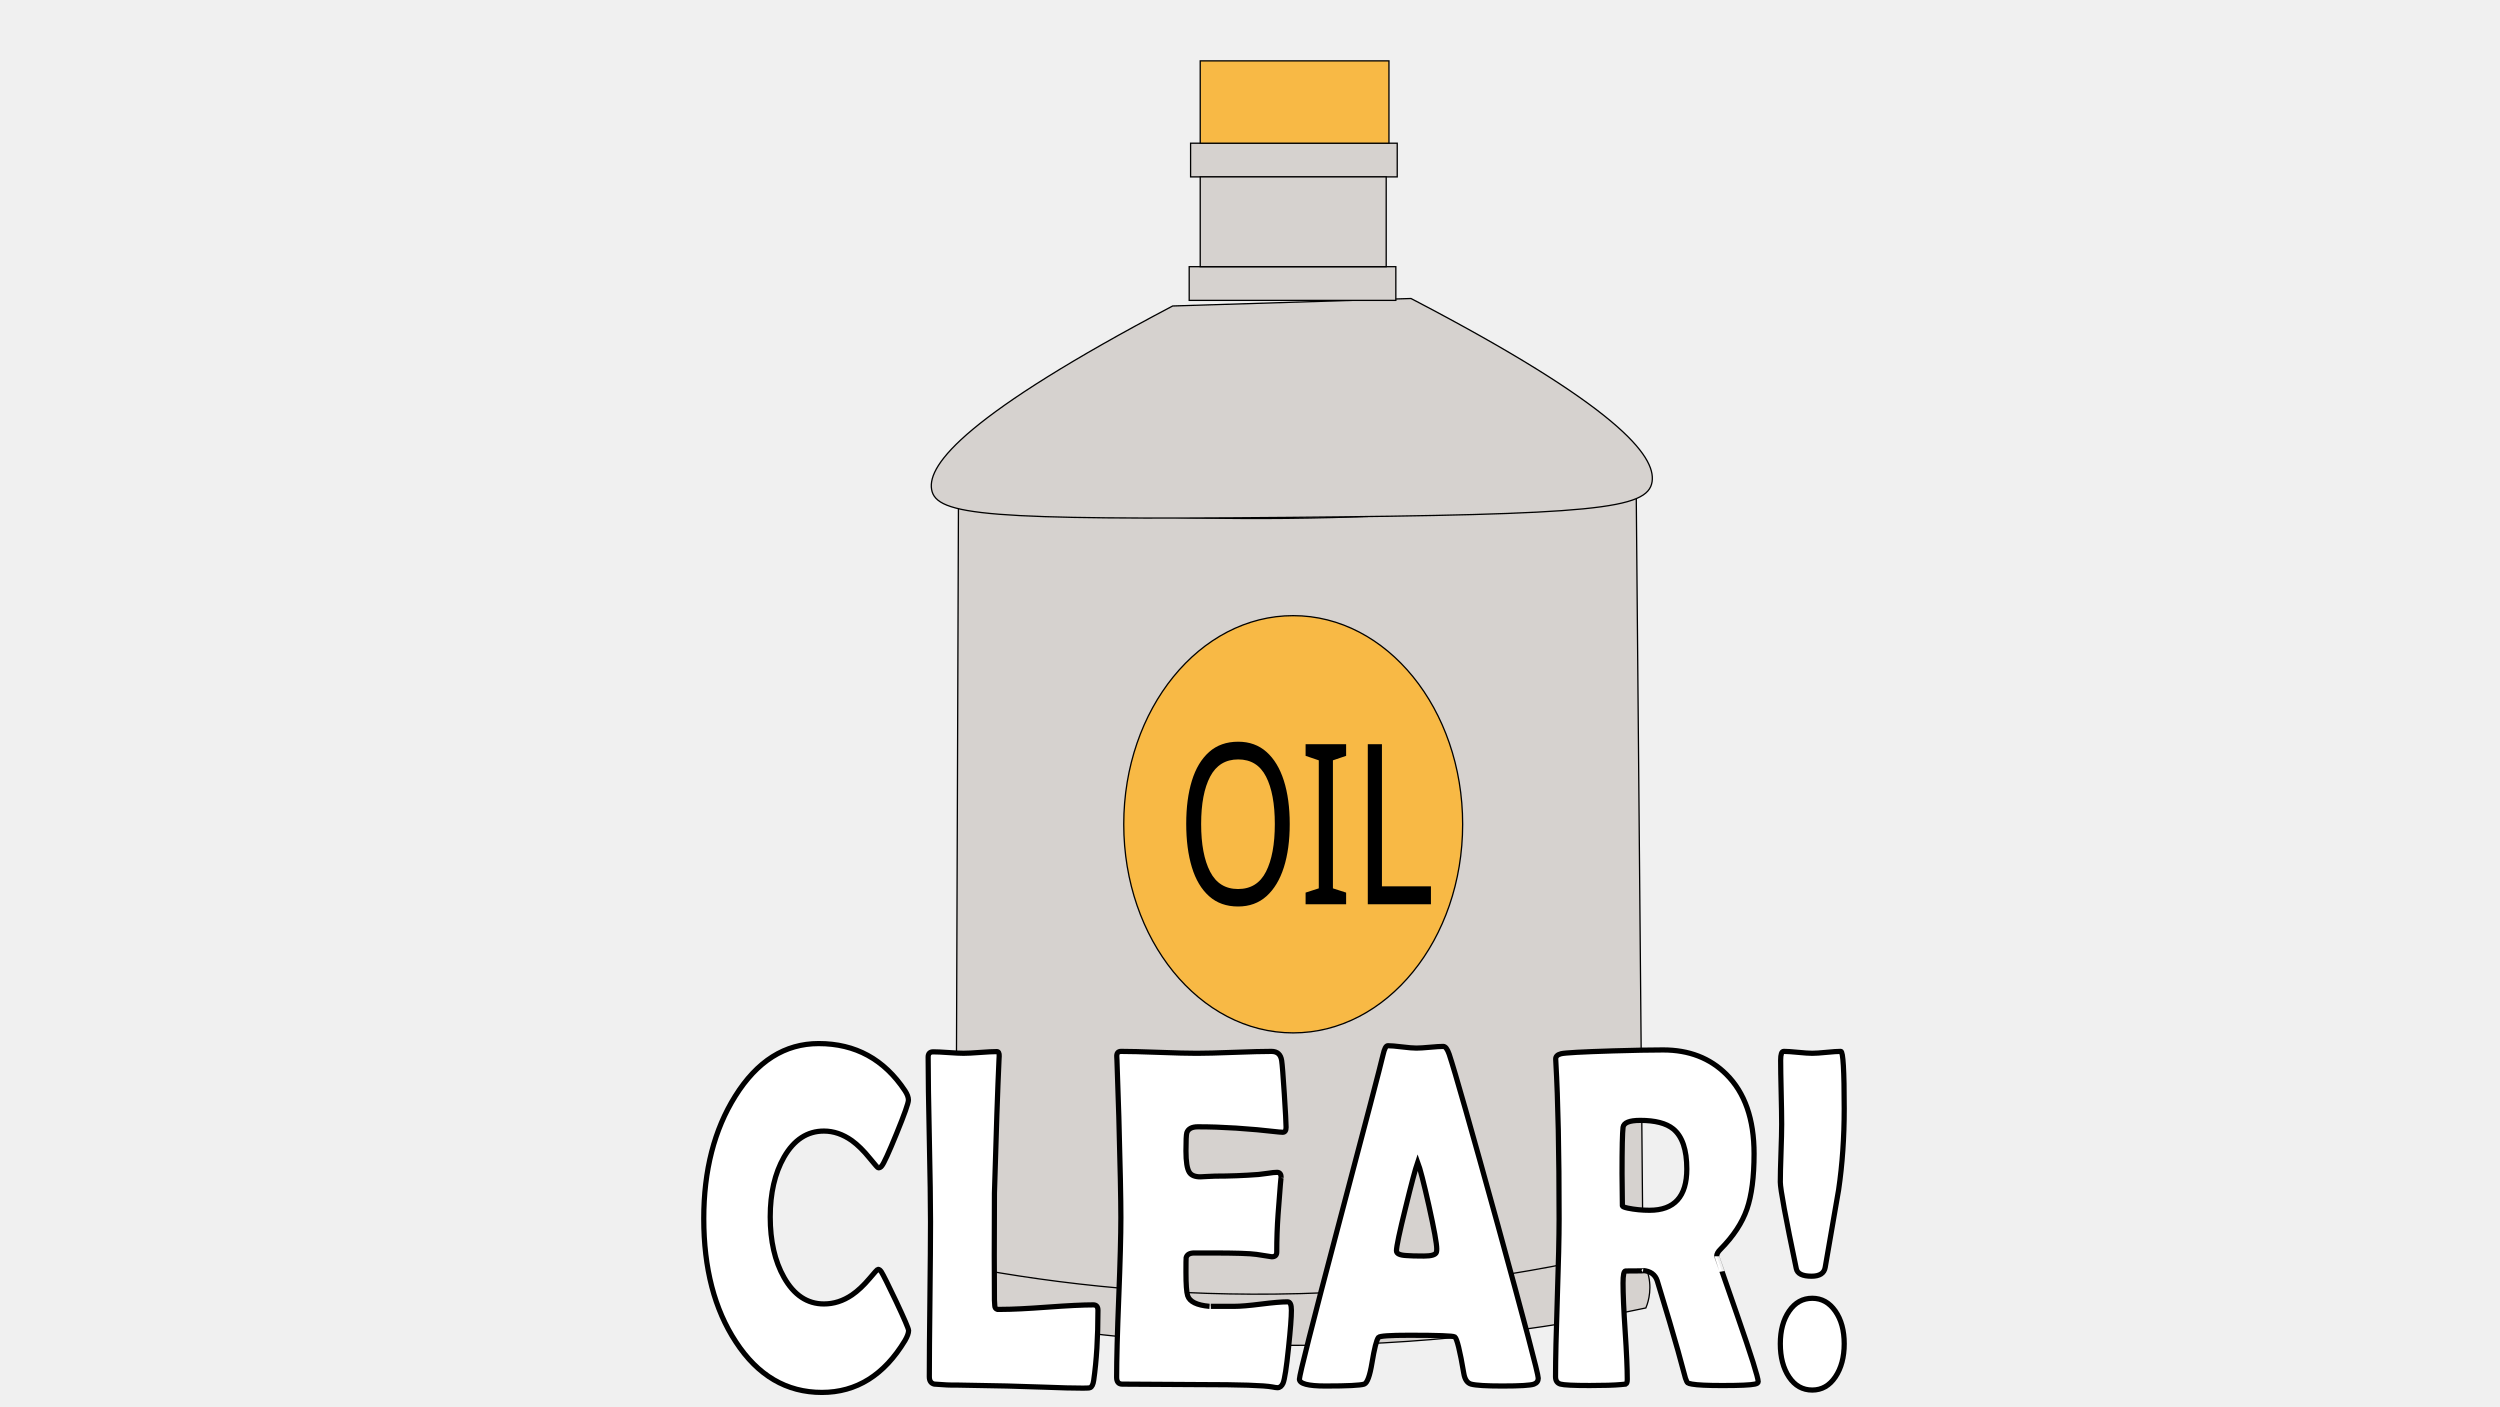
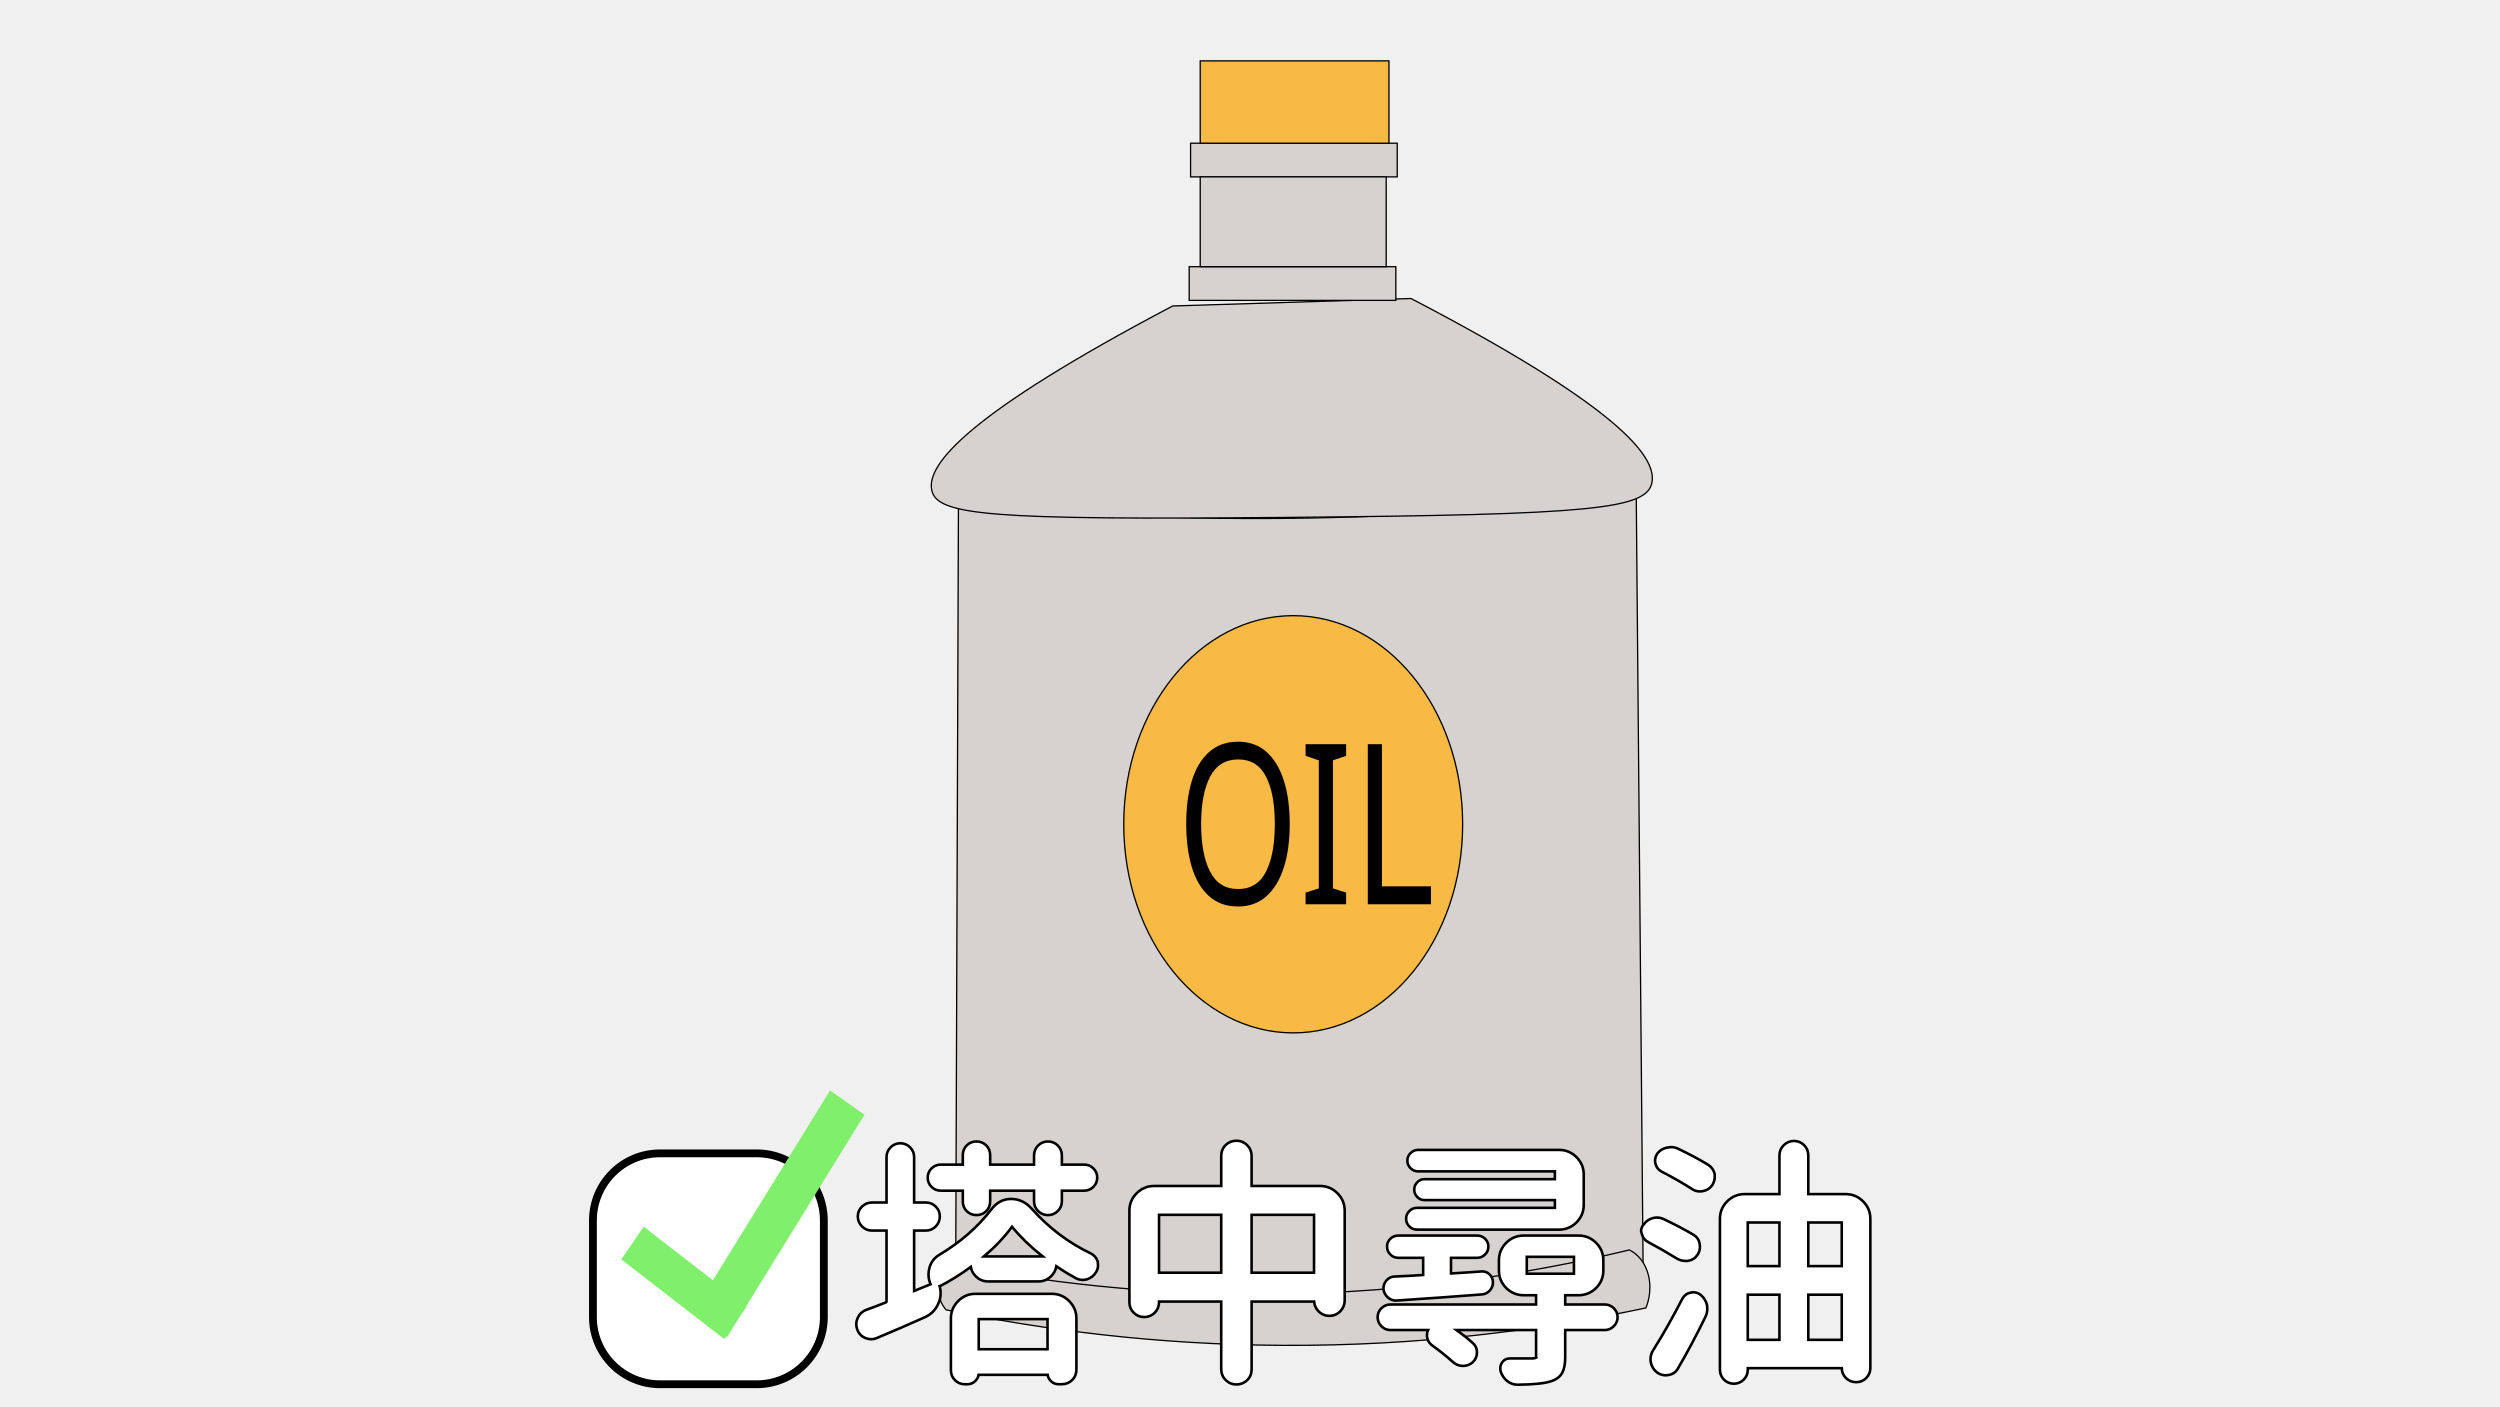
<svg xmlns="http://www.w3.org/2000/svg" version="1.1" id="圖層_1" x="0px" y="0px" viewBox="0 0 1920 1080" style="enable-background:new 0 0 1920 1080;" xml:space="preserve">
  <style type="text/css">
	.st0{fill:#D6D2CF;stroke:#000000;stroke-miterlimit:10;}
	.st1{fill:#F8B945;stroke:#000000;stroke-miterlimit:10;}
	.st2{font-family:'FranklinGothic-Medium';}
	.st3{font-size:172.18px;}
- 	.st4{fill:#FFFFFF;stroke:#000000;stroke-width:4;stroke-miterlimit:10;}
+ 	.st4{fill:#FFFFFF;}
+ 	.st5{fill:none;stroke:#000000;stroke-width:2;stroke-miterlimit:10;}
+ 	.st6{fill:#FFFFFF;stroke:#000000;stroke-width:6;stroke-miterlimit:10;}
+ 	.st7{fill:#7FEF6C;}
</style>
  <g>
    <path class="st0" d="M1261.92,975.76c-72.6,18.33-161.65,33-263.44,33.05c-102.25,0.05-191.68-14.66-264.5-33.05   c0.7-196.39,1.41-392.77,2.11-589.16c77.85,7.9,162.04,12.39,251.81,11.5c96.29-0.96,186.17-8.01,268.73-18.68   C1258.39,578.19,1260.16,776.97,1261.92,975.76z" />
    <path class="st0" d="M1264.03,1004.5c-79.27,16.85-173,29.23-278.25,28.74c-97.3-0.46-184.5-11.83-259.21-27.3   c-0.69-0.75-6.6-7.49-6.35-18.68c0.24-10.33,5.56-16.37,6.35-17.24c72.39,14.53,157.53,24.9,252.87,23.84   c103.57-1.14,195.23-15.5,271.9-33.9c1.01,0.44,11.44,5.31,14.81,20.12C1268.98,992.48,1264.77,1002.77,1264.03,1004.5z" />
    <ellipse class="st1" cx="993.18" cy="633.04" rx="130.14" ry="160.22" />
    <path class="st0" d="M1268.79,370.07c-3.33,20.97-44.21,25.22-280.37,27.3c-229.14,2.02-269.61-1.29-272.97-21.55   C712.27,356.55,742.1,318.49,900.6,235c61.01-1.92,122.03-3.83,183.04-5.75C1242.39,311.95,1271.93,350.33,1268.79,370.07z" />
    <rect x="913.3" y="204.82" class="st0" width="158.7" height="25.87" />
    <rect x="914.37" y="109.98" class="st0" width="158.7" height="25.87" />
    <rect x="921.77" y="135.84" class="st0" width="142.83" height="68.97" />
    <rect x="921.77" y="46.75" class="st1" width="144.95" height="63.23" />
-     <text transform="matrix(0.7006 0 0 1 903.6608 694.4745)" class="st2 st3">OIL</text>
+     <text transform="matrix(0.7006 0 0 1 903.6606 694.4746)" class="st2 st3">OIL</text>
  </g>
  <g>
-     <path class="st4" d="M697.8,1021.84c0,1.94-0.91,4.49-2.74,7.65c-16.02,26.59-37.3,39.89-63.84,39.89   c-27.16,0-49.18-12.93-66.06-38.79c-16.45-25.01-24.67-56.58-24.67-94.71c0-36.91,8.05-68.24,24.15-93.98   c16.8-26.96,38.16-40.43,64.1-40.43c28.2,0,50.31,12.08,66.32,36.24c1.74,2.67,2.61,5.04,2.61,7.1c0,2.31-3.03,10.87-9.07,25.68   c-6.05,14.82-9.86,23.13-11.42,24.95c-0.7,0.97-1.57,1.46-2.61,1.46c-0.44,0-2.61-2.43-6.53-7.29c-4.7-5.83-9.31-10.38-13.84-13.66   c-6.88-4.85-14.01-7.29-21.41-7.29c-12.79,0-23.02,6.68-30.68,20.03c-7.05,12.38-10.58,27.68-10.58,45.9   c0,18.46,3.52,33.94,10.58,46.44c7.66,13.6,17.89,20.4,30.68,20.4c7.57,0,14.75-2.3,21.54-6.92c4.44-3.03,8.96-7.29,13.58-12.75   c3.83-4.61,5.96-6.92,6.4-6.92c0.87,0,1.74,0.67,2.61,2c1.39,2.19,5.18,9.77,11.36,22.77   C694.62,1013.09,697.8,1020.5,697.8,1021.84z" />
-     <path class="st4" d="M831.87,1066.09c-7.49,0-17.23-0.25-29.24-0.73c-15.67-0.49-25.42-0.79-29.24-0.91l-39.04-0.73   c-3.92,0.12-9.53-0.12-16.84-0.73c-2.53-0.61-3.79-2.49-3.79-5.65c0-13.23,0.15-33.06,0.46-59.47c0.3-26.41,0.46-46.23,0.46-59.47   c0-14.08-0.31-35.18-0.91-63.29c-0.61-28.11-0.91-49.2-0.91-63.29c0-2.67,1.31-4.01,3.92-4.01c2.61,0,6.51,0.18,11.68,0.55   c5.18,0.36,9.03,0.55,11.55,0.55c2.87,0,7.14-0.21,12.79-0.64c5.66-0.42,9.92-0.64,12.79-0.64c1.31,0,1.91,1.16,1.83,3.46   l-0.13,2.37c-1.04,22.83-2.22,57.13-3.52,102.9l-0.13,48.08c0,15.54,0.04,26.9,0.13,34.06c0.08,1.46,0.17,2.91,0.26,4.37   c0.09,1.46,0.74,2.37,1.96,2.73c0.09,0,1.22,0,3.39,0c7.83,0,19.56-0.58,35.18-1.73c15.62-1.15,27.35-1.73,35.18-1.73   c2.35,0,3.53,1.4,3.53,4.19c0,20.76-1.09,38.67-3.26,53.73c-0.44,3.16-1.35,5.04-2.74,5.65   C836.79,1065.97,835.01,1066.09,831.87,1066.09z" />
-     <path class="st4" d="M991.8,1006.36c0,5.22-0.74,14.82-2.22,28.78c-1.57,15.18-2.96,24.22-4.18,27.14   c-1.04,2.31-2.48,3.46-4.31,3.46c-0.78,0-2.09-0.18-3.92-0.55c-6.35-1.21-24.89-1.82-55.62-1.82c-6.7,0-16.67-0.06-29.9-0.18   c-13.23-0.12-23.15-0.18-29.77-0.18c-2.87,0-4.31-1.76-4.31-5.28c0-13.6,0.54-34.03,1.63-61.29c1.09-27.26,1.63-47.69,1.63-61.29   c0-13.84-0.52-39.64-1.57-77.41c-0.26-9.71-0.74-24.22-1.44-43.53l-0.13-2.55c-0.18-2.79,0.91-4.19,3.26-4.19   c6.44,0,16.12,0.25,29.05,0.73c12.92,0.49,22.61,0.73,29.05,0.73c6.35,0,15.93-0.24,28.72-0.73c12.79-0.48,22.37-0.73,28.72-0.73   c4.52,0,7.14,2.37,7.83,7.1c0.43,2.79,1.11,11.26,2.02,25.41c0.91,14.15,1.37,22.74,1.37,25.77c0,2.55-0.87,3.83-2.61,3.83   c-0.52,0-1.44-0.06-2.74-0.18c-23.15-2.67-43.95-4.01-62.4-4.01c-4.61,0-7.44,1.52-8.49,4.55c-0.44,1.46-0.65,6.13-0.65,14.02   c0,8.26,0.87,13.72,2.61,16.39c1.48,2.31,4.31,3.46,8.49,3.46c0.87,0,2.57-0.09,5.09-0.27c2.52-0.18,4.61-0.27,6.27-0.27   c10.97,0,22.06-0.42,33.29-1.27c0.96-0.12,3.35-0.42,7.18-0.91c2.96-0.48,5.31-0.73,7.05-0.73c2.09,0,3.13,1.4,3.13,4.19   c0-2.55-0.78,6.74-2.35,27.87c-0.7,9.72-1.04,19.43-1.04,29.14c0,2.43-1.26,3.64-3.79,3.64l-11.75-1.82   c-4.96-0.73-16.28-1.09-33.94-1.09h-13.84c-3.57,0-5.66,1.22-6.27,3.64c-0.09,0.61-0.13,4.37-0.13,11.29   c0,9.23,0.43,15.18,1.3,17.85c1.48,4.62,7.05,7.35,16.71,8.2c-0.17,0,6.18,0,19.06,0c4.61,0,11.47-0.57,20.56-1.73   c9.09-1.15,15.91-1.73,20.43-1.73C990.84,999.8,991.8,1001.98,991.8,1006.36z" />
-     <path class="st4" d="M1181.37,1058.45c0,2.19-1.09,3.71-3.26,4.55c-2.61,0.97-10.71,1.46-24.28,1.46   c-12.45,0-20.45-0.49-24.02-1.46c-2.96-0.85-4.83-3.58-5.61-8.2c-2.96-17.49-5.27-26.83-6.92-28.05   c-1.39-0.85-13.06-1.27-34.99-1.27c-14.8,0-22.67,0.55-23.63,1.64c-1.48,1.94-3.13,8.44-4.96,19.49c-1.65,10.08-3.66,15.54-6,16.39   c-2.96,0.97-12.88,1.46-29.77,1.46c-13.32,0-19.97-1.76-19.97-5.28c0-3.16,9.83-41.95,29.5-116.38   c21.32-80.5,32.9-124.76,34.73-132.77c1.04-4.61,2.26-6.92,3.66-6.92c2.35,0,5.98,0.3,10.9,0.91c4.92,0.61,8.59,0.91,11.03,0.91   c2.35,0,5.81-0.21,10.38-0.64c4.57-0.42,7.98-0.64,10.25-0.64c1.65,0,3.18,2,4.57,6.01c4.26,12.75,16.71,56.46,37.34,131.13   C1171.01,1015.95,1181.37,1055.17,1181.37,1058.45z M1088.8,892.52c-1.83,5.34-4.92,16.94-9.27,34.79   c-4.7,18.94-7.05,30.05-7.05,33.33c0,2.19,2.61,3.4,7.83,3.64c2.7,0.24,7.14,0.36,13.32,0.36c5.75,0,8.92-0.97,9.53-2.91   c0.17-0.61,0.26-1.46,0.26-2.55c0-4.01-2-15.05-6.01-33.15C1093.5,908.55,1090.63,897.38,1088.8,892.52z" />
-     <path class="st4" d="M1350.3,1061.18c0,0.85-0.87,1.46-2.61,1.82c-3.31,0.73-11.62,1.09-24.94,1.09c-11.4,0-19.15-0.36-23.24-1.09   c-1.92-0.36-3-0.67-3.26-0.91c-0.52-0.36-1.13-1.58-1.83-3.64c-1.31-4.74-3.22-11.78-5.75-21.13c-3.39-12.14-8.7-30.05-15.93-53.73   c-1.57-4.74-5.18-7.34-10.84-7.83c2.61,0.24-1.87,0.36-13.45,0.36c-1.31,0-1.96,3.1-1.96,9.29c0,8.26,0.54,20.58,1.63,36.97   c1.09,16.39,1.63,28.72,1.63,36.97c0,2.07-0.39,3.28-1.17,3.64c-1.22,0.12-2.44,0.24-3.66,0.36c-5.14,0.48-13.14,0.73-24.02,0.73   c-12.45,0-19.93-0.36-22.46-1.09c-2.53-0.73-3.79-2.61-3.79-5.65c0-13.36,0.46-33.51,1.37-60.47c0.91-26.96,1.37-47.17,1.37-60.65   c0-51.36-0.83-91.43-2.48-120.21l-0.13-2.55c-0.09-2.06,1.28-3.46,4.11-4.19c2.83-0.73,16.12-1.46,39.88-2.19   c16.1-0.48,28.94-0.73,38.51-0.73c19.84,0,36.03,6.25,48.57,18.76c14.19,14.09,21.28,34.42,21.28,61.01   c0,17.73-1.83,31.87-5.48,42.44s-10.4,20.83-20.24,30.78c-2,1.94-3,3.77-3,5.46c0-0.12,5.31,15.12,15.93,45.72   C1344.99,1041.14,1350.3,1058.02,1350.3,1061.18z M1295.47,897.8c0-14.81-3.48-25.07-10.44-30.78c-5.4-4.37-13.84-6.56-25.33-6.56   c-8.27,0-12.66,1.76-13.19,5.28c-0.52,4.13-0.78,16.03-0.78,35.7c0,2.79,0.04,6.92,0.13,12.39c0.09,5.46,0.13,9.53,0.13,12.2   c0,0.61,1.39,1.22,4.18,1.82c5.31,1.09,10.88,1.64,16.71,1.64C1285.94,929.5,1295.47,918.93,1295.47,897.8z" />
-     <path class="st4" d="M1416.36,851.54c0,22.1-1.44,42.86-4.31,62.29c-3.48,19.92-6.92,39.77-10.31,59.56   c-0.78,4.49-4.27,6.74-10.44,6.74c-7.05,0-10.97-1.94-11.75-5.83c-8.18-38.98-12.27-61.13-12.27-66.48   c0-4.98,0.17-12.38,0.52-22.22c0.35-9.83,0.52-17.24,0.52-22.22c0-5.46-0.13-13.66-0.39-24.59c-0.26-10.93-0.39-19.12-0.39-24.59   c0-4.49,0.78-6.74,2.35-6.74c2.44,0,6.09,0.25,10.97,0.73c4.87,0.49,8.53,0.73,10.97,0.73c2.44,0,6.09-0.24,10.97-0.73   c4.87-0.48,8.53-0.73,10.97-0.73C1415.49,807.47,1416.36,822.16,1416.36,851.54z M1416.36,1032.04c0,10.2-2.26,18.67-6.79,25.41   c-4.53,6.74-10.44,10.11-17.75,10.11c-7.4,0-13.34-3.34-17.82-10.02c-4.48-6.68-6.72-15.18-6.72-25.5c0-10.2,2.26-18.58,6.79-25.13   c4.52-6.56,10.44-9.83,17.75-9.83c7.22,0,13.12,3.28,17.69,9.83C1414.08,1013.46,1416.36,1021.84,1416.36,1032.04z" />
+     <g>
+       <g>
+         <path class="st4" d="M812.94,1063.08c-2.38,0-4.42-0.87-6.04-2.58c-1.3-1.36-2.08-2.92-2.32-4.65h-53.01     c-0.26,1.74-1.08,3.31-2.45,4.69c-1.69,1.69-3.68,2.54-5.91,2.54h-2.34c-2.88,0-5.4-1.05-7.47-3.13     c-2.07-2.07-3.12-4.65-3.12-7.66v-39.65c0-5.21,1.87-9.73,5.57-13.43c3.69-3.69,8.21-5.57,13.43-5.57h58.4     c5.22,0,9.73,1.87,13.43,5.57c3.69,3.69,5.57,8.21,5.57,13.43v39.26c0,3.14-1.08,5.82-3.22,7.96c-2.14,2.14-4.82,3.22-7.96,3.22     L812.94,1063.08L812.94,1063.08z M804.5,1036.23v-23.15h-52.84v23.15H804.5z M669.19,1028.51c-1.56,0-3.12-0.31-4.65-0.93     c-3.04-1.28-5.12-3.52-6.22-6.67c-0.46-1.22-0.7-2.57-0.7-3.98c0-1.59,0.39-3.24,1.16-4.93c1.42-2.99,3.71-5.05,6.82-6.14     c3.97-1.41,8.94-3.3,14.76-5.63l0.11-0.04c0.29-0.1,0.39-0.13,0.39-0.64V945.1h-11.28c-2.88,0-5.43-1.08-7.57-3.22     c-2.14-2.14-3.22-4.72-3.22-7.66c0-2.96,1.09-5.51,3.25-7.59c2.14-2.06,4.68-3.1,7.54-3.1h11.28v-34.91     c0-2.88,1.05-5.39,3.12-7.47c2.08-2.07,4.59-3.13,7.47-3.13c2.88,0,5.39,1.05,7.47,3.12c2.08,2.08,3.13,4.59,3.13,7.47v34.91     h8.94c3.01,0,5.59,1.05,7.66,3.12c2.08,2.08,3.13,4.63,3.13,7.57c0,2.93-1.04,5.5-3.1,7.64c-2.08,2.16-4.67,3.25-7.69,3.25h-8.94     v46.33l12.63-5.09c-1.07-2.52-1.59-5.02-1.59-7.5c0-1.59,0.22-3.26,0.65-4.98c1.18-4.44,3.79-7.87,7.76-10.22     c16.23-9.71,29.64-21.43,39.86-34.84c4.02-5.32,9.13-8.01,15.17-8.01c5.96,0,11.22,2.45,15.64,7.29     c13.18,14.85,28.47,26.45,45.47,34.5c2.59,1.3,4.37,3.32,5.33,6.02l0.07,0.19l0.03,0.2c0.14,1.03,0.21,1.95,0.21,2.82     c0,1.8-0.49,3.52-1.46,5.13c-1.69,2.77-4.04,4.64-6.97,5.56c-1.13,0.33-2.3,0.48-3.53,0.48c-1.76,0-3.53-0.48-5.25-1.42     c-5.12-2.79-10.09-5.83-14.8-9.03c-0.45,2.84-1.77,5.36-3.92,7.52c-2.72,2.72-6.02,4.1-9.81,4.1h-38.67c-3.66,0-6.87-1.35-9.52-4     c-2.06-2.06-3.34-4.46-3.8-7.14c-7.92,5.83-15.94,10.82-23.86,14.84c-0.01,0-0.01,0.01-0.02,0.01c0.01,0.03,0.08,0.26,0.08,0.26     c0.43,1.71,0.65,3.39,0.65,4.98c0,3.18-0.73,6.19-2.18,8.94c-2.13,4.4-5.55,7.68-10.15,9.69c-12.19,5.45-24.49,10.78-36.55,15.83     C672.1,1028.19,670.64,1028.51,669.19,1028.51z M800.78,964.94c-9.21-7.27-17.12-14.93-23.56-22.8     c-5.58,7.71-12.82,15.38-21.54,22.8H800.78z M804.83,933.2c-2.95,0-5.5-1.05-7.57-3.13c-2.07-2.07-3.12-4.58-3.12-7.47v-8.16     h-33.7v8.35c0,2.88-1.02,5.36-3.03,7.37s-4.52,3.03-7.47,3.03c-2.95,0-5.47-1.02-7.47-3.03c-2.01-2-3.03-4.48-3.03-7.37v-8.35     h-16.95c-2.75,0-5.13-0.99-7.08-2.93c-1.94-1.94-2.93-4.33-2.93-7.08s0.99-5.13,2.93-7.08c1.94-1.94,4.33-2.93,7.08-2.93h16.95     v-7.38c0-2.88,1.02-5.36,3.03-7.37s4.52-3.03,7.47-3.03c2.94,0,5.45,1.02,7.47,3.03c2.01,2.02,3.03,4.5,3.03,7.37v7.38h33.7     v-6.98c0-3.01,1.05-5.59,3.12-7.66c2.08-2.07,4.62-3.13,7.57-3.13c2.94,0,5.49,1.05,7.56,3.12c2.08,2.08,3.13,4.66,3.13,7.67     v6.98h17.14c2.75,0,5.13,0.99,7.08,2.93c1.94,1.94,2.93,4.33,2.93,7.08s-0.99,5.13-2.93,7.08c-1.94,1.94-4.33,2.93-7.08,2.93     h-17.14v8.16c0,2.88-1.05,5.4-3.13,7.47C810.33,932.15,807.78,933.2,804.83,933.2z" />
+         <path class="st5" d="M812.94,1063.08c-2.38,0-4.42-0.87-6.04-2.58c-1.3-1.36-2.08-2.92-2.32-4.65h-53.01     c-0.26,1.74-1.08,3.31-2.45,4.69c-1.69,1.69-3.68,2.54-5.91,2.54h-2.34c-2.88,0-5.4-1.05-7.47-3.13     c-2.07-2.07-3.12-4.65-3.12-7.66v-39.65c0-5.21,1.87-9.73,5.57-13.43c3.69-3.69,8.21-5.57,13.43-5.57h58.4     c5.22,0,9.73,1.87,13.43,5.57c3.69,3.69,5.57,8.21,5.57,13.43v39.26c0,3.14-1.08,5.82-3.22,7.96c-2.14,2.14-4.82,3.22-7.96,3.22     L812.94,1063.08L812.94,1063.08z M804.5,1036.23v-23.15h-52.84v23.15H804.5z M669.19,1028.51c-1.56,0-3.12-0.31-4.65-0.93     c-3.04-1.28-5.12-3.52-6.22-6.67c-0.46-1.22-0.7-2.57-0.7-3.98c0-1.59,0.39-3.24,1.16-4.93c1.42-2.99,3.71-5.05,6.82-6.14     c3.97-1.41,8.94-3.3,14.76-5.63l0.11-0.04c0.29-0.1,0.39-0.13,0.39-0.64V945.1h-11.28c-2.88,0-5.43-1.08-7.57-3.22     c-2.14-2.14-3.22-4.72-3.22-7.66c0-2.96,1.09-5.51,3.25-7.59c2.14-2.06,4.68-3.1,7.54-3.1h11.28v-34.91     c0-2.88,1.05-5.39,3.12-7.47c2.08-2.07,4.59-3.13,7.47-3.13c2.88,0,5.39,1.05,7.47,3.12c2.08,2.08,3.13,4.59,3.13,7.47v34.91     h8.94c3.01,0,5.59,1.05,7.66,3.12c2.08,2.08,3.13,4.63,3.13,7.57c0,2.93-1.04,5.5-3.1,7.64c-2.08,2.16-4.67,3.25-7.69,3.25h-8.94     v46.33l12.63-5.09c-1.07-2.52-1.59-5.02-1.59-7.5c0-1.59,0.22-3.26,0.65-4.98c1.18-4.44,3.79-7.87,7.76-10.22     c16.23-9.71,29.64-21.43,39.86-34.84c4.02-5.32,9.13-8.01,15.17-8.01c5.96,0,11.22,2.45,15.64,7.29     c13.18,14.85,28.47,26.45,45.47,34.5c2.59,1.3,4.37,3.32,5.33,6.02l0.07,0.19l0.03,0.2c0.14,1.03,0.21,1.95,0.21,2.82     c0,1.8-0.49,3.52-1.46,5.13c-1.69,2.77-4.04,4.64-6.97,5.56c-1.13,0.33-2.3,0.48-3.53,0.48c-1.76,0-3.53-0.48-5.25-1.42     c-5.12-2.79-10.09-5.83-14.8-9.03c-0.45,2.84-1.77,5.36-3.92,7.52c-2.72,2.72-6.02,4.1-9.81,4.1h-38.67c-3.66,0-6.87-1.35-9.52-4     c-2.06-2.06-3.34-4.46-3.8-7.14c-7.92,5.83-15.94,10.82-23.86,14.84c-0.01,0-0.01,0.01-0.02,0.01c0.01,0.03,0.08,0.26,0.08,0.26     c0.43,1.71,0.65,3.39,0.65,4.98c0,3.18-0.73,6.19-2.18,8.94c-2.13,4.4-5.55,7.68-10.15,9.69c-12.19,5.45-24.49,10.78-36.55,15.83     C672.1,1028.19,670.64,1028.51,669.19,1028.51z M800.78,964.94c-9.21-7.27-17.12-14.93-23.56-22.8     c-5.58,7.71-12.82,15.38-21.54,22.8H800.78z M804.83,933.2c-2.95,0-5.5-1.05-7.57-3.13c-2.07-2.07-3.12-4.58-3.12-7.47v-8.16     h-33.7v8.35c0,2.88-1.02,5.36-3.03,7.37s-4.52,3.03-7.47,3.03c-2.95,0-5.47-1.02-7.47-3.03c-2.01-2-3.03-4.48-3.03-7.37v-8.35     h-16.95c-2.75,0-5.13-0.99-7.08-2.93c-1.94-1.94-2.93-4.33-2.93-7.08s0.99-5.13,2.93-7.08c1.94-1.94,4.33-2.93,7.08-2.93h16.95     v-7.38c0-2.88,1.02-5.36,3.03-7.37s4.52-3.03,7.47-3.03c2.94,0,5.45,1.02,7.47,3.03c2.01,2.02,3.03,4.5,3.03,7.37v7.38h33.7     v-6.98c0-3.01,1.05-5.59,3.12-7.66c2.08-2.07,4.62-3.13,7.57-3.13c2.94,0,5.49,1.05,7.56,3.12c2.08,2.08,3.13,4.66,3.13,7.67     v6.98h17.14c2.75,0,5.13,0.99,7.08,2.93c1.94,1.94,2.93,4.33,2.93,7.08s-0.99,5.13-2.93,7.08c-1.94,1.94-4.33,2.93-7.08,2.93     h-17.14v8.16c0,2.88-1.05,5.4-3.13,7.47C810.33,932.15,807.78,933.2,804.83,933.2z" />
+       </g>
+       <g>
+         <path class="st4" d="M949.56,1063.28c-3.21,0-5.98-1.15-8.25-3.42s-3.42-5.08-3.42-8.35V999.6h-47.76v0.54     c0,3.14-1.12,5.85-3.32,8.06c-2.2,2.2-4.91,3.32-8.05,3.32c-3.15,0-5.86-1.12-8.06-3.32s-3.32-4.91-3.32-8.05v-70.31     c0-5.21,1.87-9.73,5.57-13.43c3.69-3.69,8.21-5.57,13.43-5.57h51.52v-23c0-3.41,1.16-6.26,3.44-8.47c2.27-2.19,5.03-3.3,8.23-3.3     c3.2,0,5.98,1.15,8.25,3.42c2.27,2.27,3.42,5.08,3.42,8.35v23h52.49c5.22,0,9.73,1.87,13.43,5.57c3.69,3.69,5.57,8.21,5.57,13.43     v68.95c0,3.13-1.14,5.89-3.39,8.23c-2.27,2.35-5.09,3.54-8.37,3.54c-3.29,0-6.1-1.19-8.37-3.54c-2.05-2.12-3.18-4.61-3.37-7.4     h-47.98v51.91c0,3.41-1.16,6.26-3.44,8.47C955.52,1062.17,952.75,1063.28,949.56,1063.28z M1009.18,977.44V933h-47.95v44.44     H1009.18z M937.89,977.44V933h-47.76v44.44H937.89z" />
+         <path class="st5" d="M949.56,1063.28c-3.21,0-5.98-1.15-8.25-3.42s-3.42-5.08-3.42-8.35V999.6h-47.76v0.54     c0,3.14-1.12,5.85-3.32,8.06c-2.2,2.2-4.91,3.32-8.05,3.32c-3.15,0-5.86-1.12-8.06-3.32s-3.32-4.91-3.32-8.05v-70.31     c0-5.21,1.87-9.73,5.57-13.43c3.69-3.69,8.21-5.57,13.43-5.57h51.52v-23c0-3.41,1.16-6.26,3.44-8.47c2.27-2.19,5.03-3.3,8.23-3.3     c3.2,0,5.98,1.15,8.25,3.42c2.27,2.27,3.42,5.08,3.42,8.35v23h52.49c5.22,0,9.73,1.87,13.43,5.57c3.69,3.69,5.57,8.21,5.57,13.43     v68.95c0,3.13-1.14,5.89-3.39,8.23c-2.27,2.35-5.09,3.54-8.37,3.54c-3.29,0-6.1-1.19-8.37-3.54c-2.05-2.12-3.18-4.61-3.37-7.4     h-47.98v51.91c0,3.41-1.16,6.26-3.44,8.47C955.52,1062.17,952.75,1063.28,949.56,1063.28z M1009.18,977.44V933h-47.95v44.44     H1009.18z M937.89,977.44V933h-47.76v44.44H937.89z" />
+       </g>
+       <g>
+         <path class="st4" d="M1165.48,1063.47c-2.93,0-5.58-0.94-7.89-2.78c-2.24-1.79-3.89-4.12-4.92-6.93     c-0.86-2.57-0.58-5.02,0.78-7.14c1.41-2.2,3.54-3.36,6.18-3.36h17.7c1.67-0.13,2.18-0.4,2.26-0.45     c-0.01-0.01,0.12-0.29,0.12-1.06v-20.27h-61.04c4.71,3.4,8.88,6.75,12.44,10c2.1,1.78,3.19,4.13,3.19,6.95     c0,3.17-1.14,5.84-3.38,7.91l-0.13,0.11c-2.18,1.71-4.56,2.58-7.09,2.58h-0.7c-2.81-0.16-5.33-1.26-7.5-3.27     c-4.48-4.09-9.74-8.31-15.63-12.54c-2.64-1.98-3.96-4.62-3.96-7.88c0-1.4,0.3-2.69,0.88-3.86h-28.96c-2.62,0-4.94-0.99-6.88-2.93     s-2.93-4.29-2.93-6.98c0-2.7,1-5.03,2.96-6.91c1.95-1.86,4.25-2.8,6.85-2.8h111.87v-7.13h-9.52c-5.21,0-9.73-1.87-13.43-5.57     s-5.57-8.21-5.57-13.43v-7.81c0-5.21,1.87-9.73,5.57-13.43s8.21-5.57,13.43-5.57h42.19c5.21,0,9.73,1.87,13.43,5.57     s5.57,8.21,5.57,13.43v7.81c0,5.21-1.87,9.73-5.57,13.43s-8.21,5.57-13.43,5.57h-10.3v7.13h30.42c2.6,0,4.91,0.94,6.85,2.8     c1.97,1.89,2.96,4.21,2.96,6.91c0,2.69-0.99,5.04-2.93,6.98c-1.94,1.94-4.26,2.93-6.88,2.93h-30.42v20.85     c0,5.05-0.71,8.9-2.17,11.75c-1.54,3-4.29,5.2-8.16,6.54c-4.92,1.78-13.44,2.71-26.02,2.84h-0.01h-0.23L1165.48,1063.47     L1165.48,1063.47z M1208.79,978.22v-12.99h-36.23v12.99H1208.79z M1072,998.84c-2.24,0-4.29-0.8-6.08-2.37     c-1.93-1.69-3.08-3.78-3.4-6.22l-0.01-0.13c-0.17-2.47,0.58-4.72,2.22-6.69c1.67-2,3.89-3.06,6.42-3.06     c8.7-0.39,16.05-0.78,21.74-1.17c0.03,0,0.06-0.01,0.08-0.01c0-0.04,0.01-0.08,0.01-0.14v-13.04h-19.09     c-2.37,0-4.42-0.85-6.1-2.54c-1.68-1.68-2.54-3.73-2.54-6.1c0-2.38,0.87-4.41,2.57-6.04c1.68-1.6,3.72-2.41,6.07-2.41h60.55     c2.34,0,4.38,0.81,6.06,2.4c1.71,1.63,2.58,3.66,2.58,6.04c0,2.37-0.85,4.42-2.54,6.1c-1.68,1.68-3.74,2.54-6.1,2.54h-20.07     v12.02c0.01,0,0.02-0.01,0.04-0.01s0.04,0,0.06,0c10.9-0.64,18.74-1.16,23.31-1.55c0.24-0.02,0.45-0.02,0.65-0.02     c2.16,0,4.05,0.79,5.62,2.36c1.69,1.69,2.54,3.74,2.54,6.1c0,2.33-0.83,4.42-2.47,6.23c-1.65,1.82-3.68,2.83-6.03,2.99     c-18.26,1.43-40.28,3.01-65.43,4.69C1072.43,998.84,1072.21,998.84,1072,998.84z M1088.14,944.33c-2.24,0-4.19-0.82-5.81-2.44     c-1.62-1.61-2.44-3.6-2.44-5.9c0-2.3,0.82-4.29,2.44-5.91c1.62-1.62,3.58-2.44,5.81-2.44h106.01v-5.96H1094     c-2.1,0-3.96-0.79-5.52-2.34c-1.56-1.55-2.34-3.48-2.34-5.71s0.79-4.16,2.34-5.71c1.55-1.56,3.41-2.34,5.52-2.34h100.15v-5.96     h-105.04c-2.24,0-4.19-0.82-5.81-2.44c-1.62-1.61-2.44-3.57-2.44-5.81c0-2.23,0.82-4.19,2.44-5.81c1.62-1.62,3.58-2.44,5.81-2.44     h108.2c5.21,0,9.73,1.87,13.43,5.57s5.57,8.21,5.57,13.43v23.24c0,5.21-1.87,9.73-5.57,13.43s-8.21,5.57-13.43,5.57h-109.17     V944.33z" />
+         <path class="st5" d="M1165.48,1063.47c-2.93,0-5.58-0.94-7.89-2.78c-2.24-1.79-3.89-4.12-4.92-6.93     c-0.86-2.57-0.58-5.02,0.78-7.14c1.41-2.2,3.54-3.36,6.18-3.36h17.7c1.67-0.13,2.18-0.4,2.26-0.45     c-0.01-0.01,0.12-0.29,0.12-1.06v-20.27h-61.04c4.71,3.4,8.88,6.75,12.44,10c2.1,1.78,3.19,4.13,3.19,6.95     c0,3.17-1.14,5.84-3.38,7.91l-0.13,0.11c-2.18,1.71-4.56,2.58-7.09,2.58h-0.7c-2.81-0.16-5.33-1.26-7.5-3.27     c-4.48-4.09-9.74-8.31-15.63-12.54c-2.64-1.98-3.96-4.62-3.96-7.88c0-1.4,0.3-2.69,0.88-3.86h-28.96c-2.62,0-4.94-0.99-6.88-2.93     s-2.93-4.29-2.93-6.98c0-2.7,1-5.03,2.96-6.91c1.95-1.86,4.25-2.8,6.85-2.8h111.87v-7.13h-9.52c-5.21,0-9.73-1.87-13.43-5.57     s-5.57-8.21-5.57-13.43v-7.81c0-5.21,1.87-9.73,5.57-13.43s8.21-5.57,13.43-5.57h42.19c5.21,0,9.73,1.87,13.43,5.57     s5.57,8.21,5.57,13.43v7.81c0,5.21-1.87,9.73-5.57,13.43s-8.21,5.57-13.43,5.57h-10.3v7.13h30.42c2.6,0,4.91,0.94,6.85,2.8     c1.97,1.89,2.96,4.21,2.96,6.91c0,2.69-0.99,5.04-2.93,6.98c-1.94,1.94-4.26,2.93-6.88,2.93h-30.42v20.85     c0,5.05-0.71,8.9-2.17,11.75c-1.54,3-4.29,5.2-8.16,6.54c-4.92,1.78-13.44,2.71-26.02,2.84h-0.01h-0.23L1165.48,1063.47     L1165.48,1063.47z M1208.79,978.22v-12.99h-36.23v12.99H1208.79z M1072,998.84c-2.24,0-4.29-0.8-6.08-2.37     c-1.93-1.69-3.08-3.78-3.4-6.22l-0.01-0.13c-0.17-2.47,0.58-4.72,2.22-6.69c1.67-2,3.89-3.06,6.42-3.06     c8.7-0.39,16.05-0.78,21.74-1.17c0.03,0,0.06-0.01,0.08-0.01c0-0.04,0.01-0.08,0.01-0.14v-13.04h-19.09     c-2.37,0-4.42-0.85-6.1-2.54c-1.68-1.68-2.54-3.73-2.54-6.1c0-2.38,0.87-4.41,2.57-6.04c1.68-1.6,3.72-2.41,6.07-2.41h60.55     c2.34,0,4.38,0.81,6.06,2.4c1.71,1.63,2.58,3.66,2.58,6.04c0,2.37-0.85,4.42-2.54,6.1c-1.68,1.68-3.74,2.54-6.1,2.54h-20.07     v12.02c0.01,0,0.02-0.01,0.04-0.01s0.04,0,0.06,0c10.9-0.64,18.74-1.16,23.31-1.55c0.24-0.02,0.45-0.02,0.65-0.02     c2.16,0,4.05,0.79,5.62,2.36c1.69,1.69,2.54,3.74,2.54,6.1c0,2.33-0.83,4.42-2.47,6.23c-1.65,1.82-3.68,2.83-6.03,2.99     c-18.26,1.43-40.28,3.01-65.43,4.69C1072.43,998.84,1072.21,998.84,1072,998.84z M1088.14,944.33c-2.24,0-4.19-0.82-5.81-2.44     c-1.62-1.61-2.44-3.6-2.44-5.9c0-2.3,0.82-4.29,2.44-5.91c1.62-1.62,3.58-2.44,5.81-2.44h106.01v-5.96H1094     c-2.1,0-3.96-0.79-5.52-2.34c-1.56-1.55-2.34-3.48-2.34-5.71s0.79-4.16,2.34-5.71c1.55-1.56,3.41-2.34,5.52-2.34h100.15v-5.96     h-105.04c-2.24,0-4.19-0.82-5.81-2.44c-1.62-1.61-2.44-3.57-2.44-5.81c0-2.23,0.82-4.19,2.44-5.81c1.62-1.62,3.58-2.44,5.81-2.44     h108.2c5.21,0,9.73,1.87,13.43,5.57s5.57,8.21,5.57,13.43v23.24c0,5.21-1.87,9.73-5.57,13.43s-8.21,5.57-13.43,5.57h-109.17     V944.33z" />
+       </g>
+       <g>
+         <path class="st4" d="M1331.59,1062.69c-2.95,0-5.49-1.05-7.57-3.13c-2.07-2.07-3.12-4.65-3.12-7.66V936.08     c0-5.21,1.87-9.73,5.57-13.43s8.21-5.57,13.43-5.57h26.71v-29.64c0-3.16,1.13-5.84,3.35-7.98c2.2-2.12,4.83-3.2,7.83-3.2     c3.01,0,5.62,1.08,7.76,3.22c2.14,2.14,3.22,4.82,3.22,7.96v29.64h28.66c5.21,0,9.73,1.87,13.43,5.57s5.57,8.21,5.57,13.43     v114.45c0,2.99-1.04,5.6-3.1,7.73c-2.08,2.16-4.7,3.25-7.79,3.25c-3.08,0-5.72-1.08-7.86-3.22c-2.08-2.08-3.16-4.61-3.22-7.52     h-72.17v1.13c0,3.01-1.05,5.59-3.12,7.66C1337.08,1061.64,1334.54,1062.69,1331.59,1062.69z M1414.46,1029.01v-34.67h-25.69     v34.67H1414.46z M1366.6,1029.01v-34.67h-24.32v34.67H1366.6z M1414.46,972.37v-33.5h-25.69v33.5H1414.46z M1366.6,972.37v-33.5     h-24.32v33.5H1366.6z M1279.35,1056.25c-2.36,0-4.58-0.71-6.61-2.11c-2.68-2.05-4.32-4.69-4.93-7.91     c-0.15-0.75-0.23-1.54-0.23-2.33c0-2.46,0.7-4.79,2.07-6.94c7.11-11.25,14.64-24.54,22.37-39.49c1.5-2.66,3.66-4.24,6.44-4.75     c0.66-0.16,1.33-0.24,1.97-0.24c2.16,0,4.16,0.74,5.95,2.21c2.3,2,3.83,4.51,4.58,7.51l0.03,0.1l0.01,0.11     c0.14,1.03,0.21,1.95,0.21,2.82c0,1.98-0.46,3.97-1.36,5.92c-6.77,13.93-13.89,27.32-21.18,39.82c-1.58,2.84-4.08,4.56-7.4,5.06     C1280.64,1056.17,1279.99,1056.25,1279.35,1056.25z M1295.17,968.46c-0.39,0-0.78-0.03-1.17-0.1c-2.1-0.03-4.09-0.58-5.89-1.64     c-6.5-4.03-14.03-8.34-22.4-12.86c-2.42-1.29-3.99-3.25-4.67-5.83c-0.28-0.72-0.5-1.46-0.64-2.19l-0.04-0.19v-0.19     c0-1.9,0.74-3.71,2.2-5.36c1.69-2.27,3.93-3.8,6.68-4.57c1.08-0.31,2.18-0.46,3.27-0.46c1.71,0,3.43,0.39,5.12,1.15     c8.79,4.2,16.47,8.24,22.85,12.01c2.74,1.61,4.38,3.99,4.86,7.07c0.14,0.72,0.22,1.5,0.22,2.27c0,2.21-0.64,4.3-1.9,6.19     c-1.77,2.57-4.19,4.1-7.21,4.58C1296.08,968.41,1295.62,968.46,1295.17,968.46z M1305.52,915.04c-2.36,0-4.52-0.71-6.41-2.11     c-6.83-4.37-14.57-8.8-23.02-13.15c-2.5-1.33-4.09-3.42-4.74-6.21c-0.16-0.64-0.25-1.39-0.25-2.21c0-1.81,0.57-3.62,1.68-5.37     l0.06-0.09l0.07-0.08c1.85-2.31,4.27-3.8,7.2-4.42l0.14-0.02c0.91-0.13,2.87-0.41,2.87-0.41h0.14c1.84,0,3.63,0.39,5.32,1.15     c8.79,4.2,16.6,8.37,23.26,12.42c2.72,1.76,4.39,4.16,5.02,7.16l0.04,0.2v1.97c0,2.19-0.63,4.32-1.86,6.32l-0.05,0.08l-0.05,0.07     c-1.88,2.5-4.35,4.01-7.34,4.49C1306.9,914.96,1306.17,915.04,1305.52,915.04z" />
+         <path class="st5" d="M1331.59,1062.69c-2.95,0-5.49-1.05-7.57-3.13c-2.07-2.07-3.12-4.65-3.12-7.66V936.08     c0-5.21,1.87-9.73,5.57-13.43s8.21-5.57,13.43-5.57h26.71v-29.64c0-3.16,1.13-5.84,3.35-7.98c2.2-2.12,4.83-3.2,7.83-3.2     c3.01,0,5.62,1.08,7.76,3.22c2.14,2.14,3.22,4.82,3.22,7.96v29.64h28.66c5.21,0,9.73,1.87,13.43,5.57s5.57,8.21,5.57,13.43     v114.45c0,2.99-1.04,5.6-3.1,7.73c-2.08,2.16-4.7,3.25-7.79,3.25c-3.08,0-5.72-1.08-7.86-3.22c-2.08-2.08-3.16-4.61-3.22-7.52     h-72.17v1.13c0,3.01-1.05,5.59-3.12,7.66C1337.08,1061.64,1334.54,1062.69,1331.59,1062.69z M1414.46,1029.01v-34.67h-25.69     v34.67H1414.46z M1366.6,1029.01v-34.67h-24.32v34.67H1366.6z M1414.46,972.37v-33.5h-25.69v33.5H1414.46z M1366.6,972.37v-33.5     h-24.32v33.5H1366.6z M1279.35,1056.25c-2.36,0-4.58-0.71-6.61-2.11c-2.68-2.05-4.32-4.69-4.93-7.91     c-0.15-0.75-0.23-1.54-0.23-2.33c0-2.46,0.7-4.79,2.07-6.94c7.11-11.25,14.64-24.54,22.37-39.49c1.5-2.66,3.66-4.24,6.44-4.75     c0.66-0.16,1.33-0.24,1.97-0.24c2.16,0,4.16,0.74,5.95,2.21c2.3,2,3.83,4.51,4.58,7.51l0.03,0.1l0.01,0.11     c0.14,1.03,0.21,1.95,0.21,2.82c0,1.98-0.46,3.97-1.36,5.92c-6.77,13.93-13.89,27.32-21.18,39.82c-1.58,2.84-4.08,4.56-7.4,5.06     C1280.64,1056.17,1279.99,1056.25,1279.35,1056.25z M1295.17,968.46c-0.39,0-0.78-0.03-1.17-0.1c-2.1-0.03-4.09-0.58-5.89-1.64     c-6.5-4.03-14.03-8.34-22.4-12.86c-2.42-1.29-3.99-3.25-4.67-5.83c-0.28-0.72-0.5-1.46-0.64-2.19l-0.04-0.19v-0.19     c0-1.9,0.74-3.71,2.2-5.36c1.69-2.27,3.93-3.8,6.68-4.57c1.08-0.31,2.18-0.46,3.27-0.46c1.71,0,3.43,0.39,5.12,1.15     c8.79,4.2,16.47,8.24,22.85,12.01c2.74,1.61,4.38,3.99,4.86,7.07c0.14,0.72,0.22,1.5,0.22,2.27c0,2.21-0.64,4.3-1.9,6.19     c-1.77,2.57-4.19,4.1-7.21,4.58C1296.08,968.41,1295.62,968.46,1295.17,968.46z M1305.52,915.04c-2.36,0-4.52-0.71-6.41-2.11     c-6.83-4.37-14.57-8.8-23.02-13.15c-2.5-1.33-4.09-3.42-4.74-6.21c-0.16-0.64-0.25-1.39-0.25-2.21c0-1.81,0.57-3.62,1.68-5.37     l0.06-0.09l0.07-0.08c1.85-2.31,4.27-3.8,7.2-4.42l0.14-0.02c0.91-0.13,2.87-0.41,2.87-0.41h0.14c1.84,0,3.63,0.39,5.32,1.15     c8.79,4.2,16.6,8.37,23.26,12.42c2.72,1.76,4.39,4.16,5.02,7.16l0.04,0.2v1.97c0,2.19-0.63,4.32-1.86,6.32l-0.05,0.08l-0.05,0.07     c-1.88,2.5-4.35,4.01-7.34,4.49C1306.9,914.96,1306.17,915.04,1305.52,915.04z" />
+       </g>
+     </g>
  </g>
+   <path class="st6" d="M581.15,1063.11h-74.22c-28.48,0-51.56-23.09-51.56-51.56v-74.22c0-28.48,23.09-51.56,51.56-51.56h74.22  c28.48,0,51.56,23.09,51.56,51.56v74.22C632.71,1040.03,609.62,1063.11,581.15,1063.11z" />
+   <polygon class="st7" points="573.15,1003.04 663.93,856.09 637.48,837.55 547.51,983.2 494.37,942.09 477.13,967.21 556.29,1028.45   557.72,1026.36 558.44,1026.86 567.93,1011.5 573.53,1003.33 " />
</svg>
